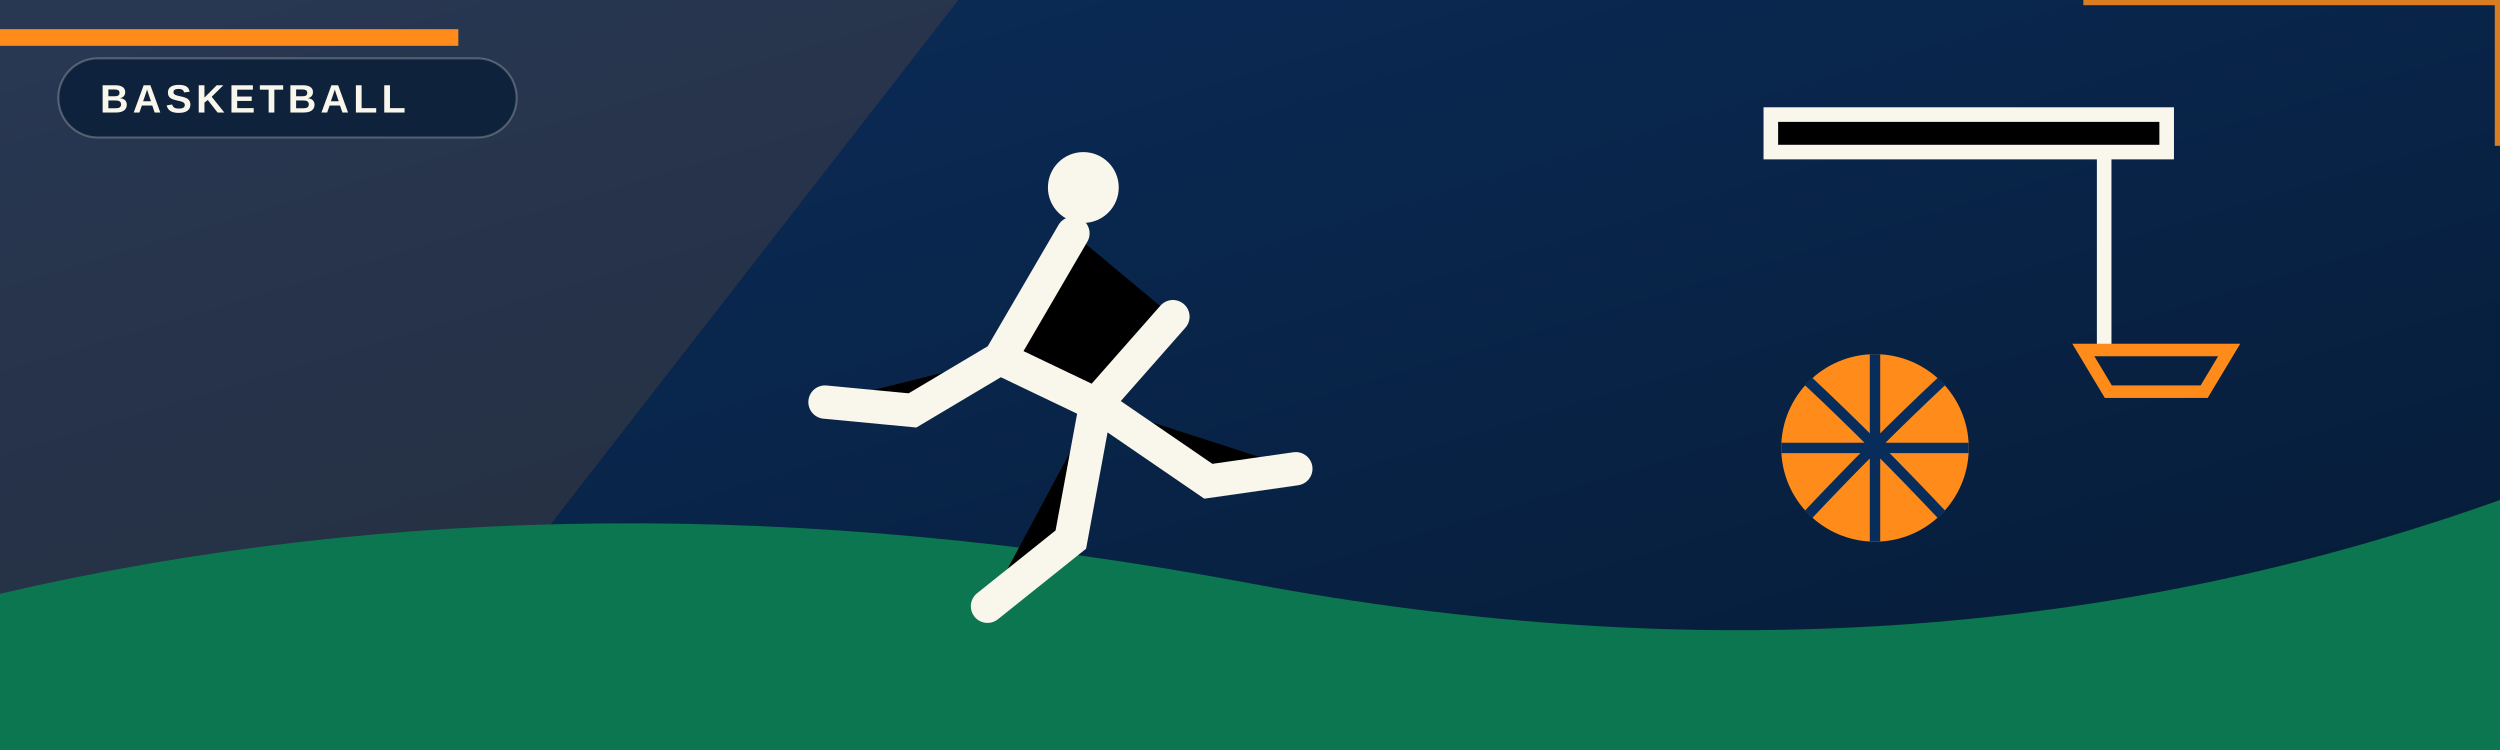
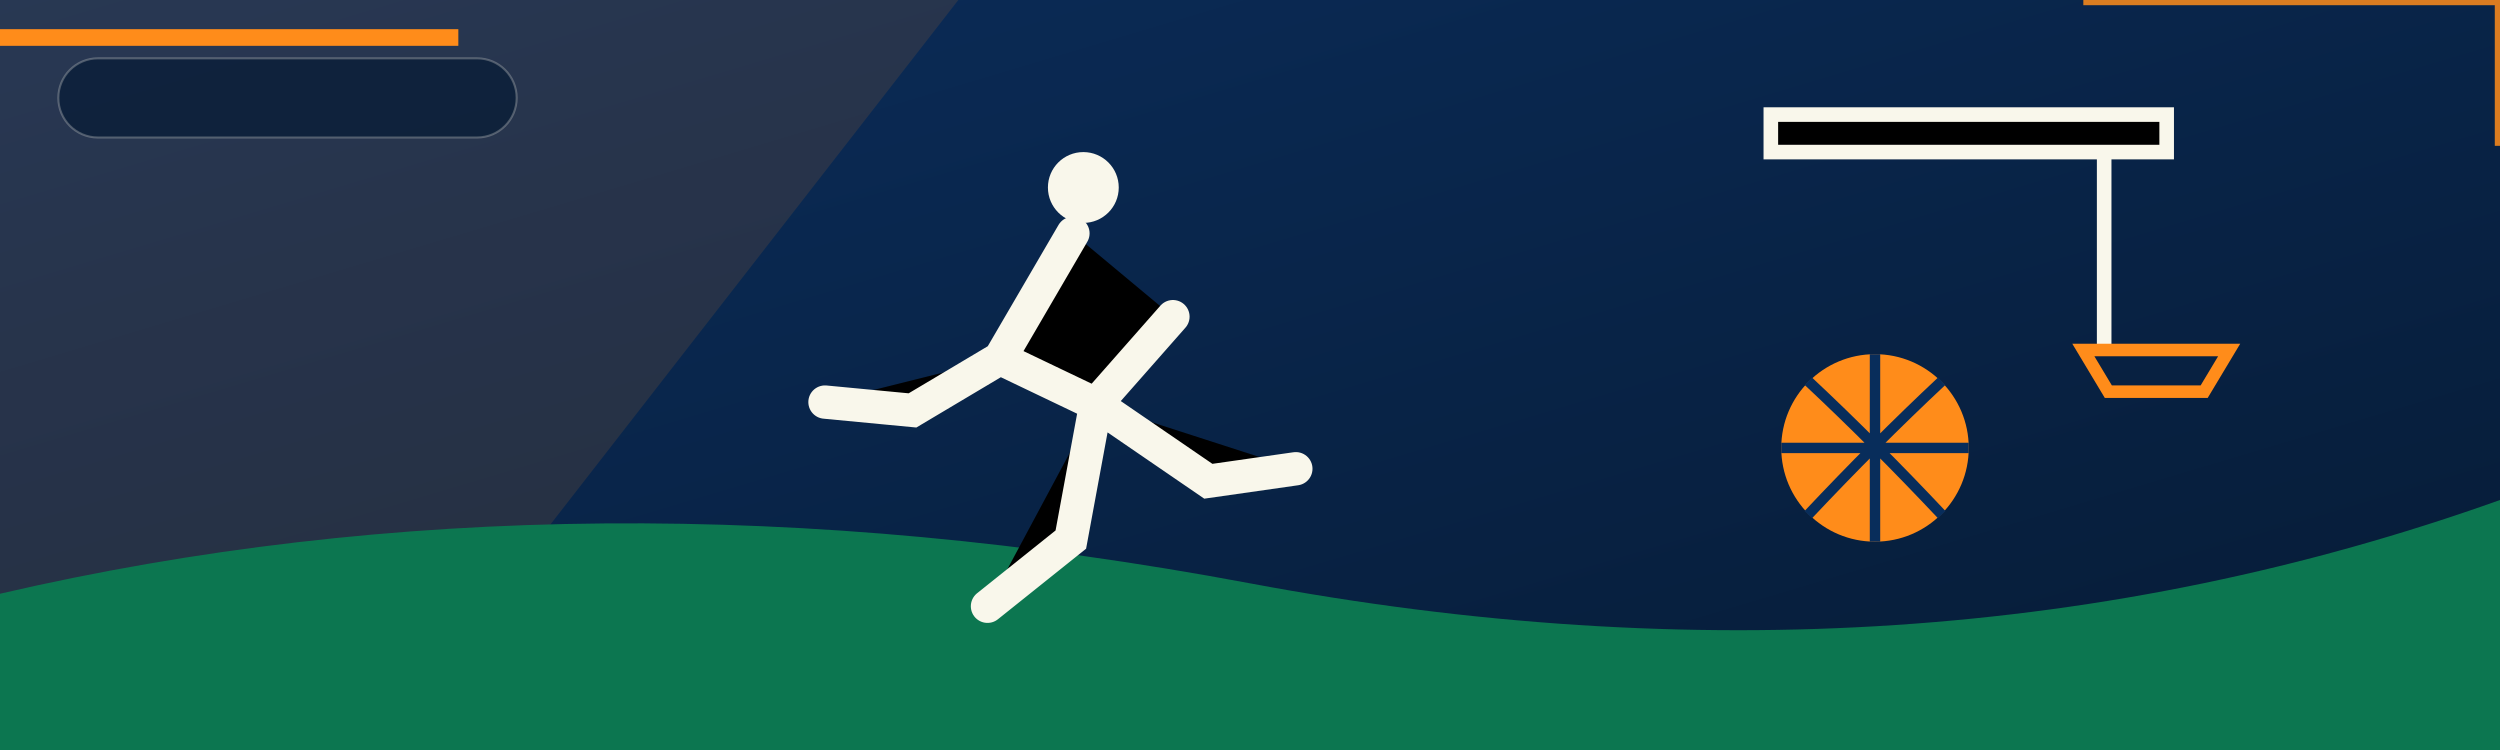
<svg xmlns="http://www.w3.org/2000/svg" viewBox="0 0 1200 360" role="img" aria-labelledby="title desc" preserveAspectRatio="xMidYMid slice">
  <defs>
    <linearGradient id="bg" x2="1" y2="1">
      <stop stop-color="#0B2D5B" />
      <stop offset="1" stop-color="#061B35" />
    </linearGradient>
    <linearGradient id="accent" x2="1" y2="0">
      <stop stop-color="#FF8C1A" />
      <stop offset="1" stop-color="#2EAF5B" />
    </linearGradient>
  </defs>
  <rect width="1200" height="360" fill="url(#bg)" />
  <path d="M0 0H460L180 360H0Z" fill="#FF8C1A" opacity=".12" />
  <path d="M0 330Q300 260 600 315T1200 280V360H0Z" fill="url(#accent)" opacity=".2" />
  <path d="M0 285Q280 220 600 280T1200 240V360H0Z" fill="#0C7650" />
  <path d="M850 55h190v18H850zM1010 73v95" stroke="#F9F7EB" stroke-width="7" />
  <path d="M1000 168h70l-12 20h-46Z" fill="none" stroke="#FF8C1A" stroke-width="6" />
  <circle cx="900" cy="215" r="45" fill="#FF8C1A" />
  <path d="M855 215h90M900 170v90M868 183q32 30 64 64M932 183q-32 30-64 64" stroke="#082D5B" stroke-width="5" fill="none" />
  <circle cx="520" cy="90" r="17" fill="#F9F7EB" />
  <path d="m515 112-35 60 46 22 37-42M480 172l-42 25-42-4M526 194l-12 65-40 32M526 194l54 37 42-6" stroke="#F9F7EB" stroke-width="16" stroke-linecap="round" />
  <path d="M0 18H220" stroke="#FF8C1A" stroke-width="8" />
  <path d="M1000 0h200v70" fill="none" stroke="#FF8C1A" stroke-width="5" opacity=".85" />
  <rect x="28" y="28" width="220" height="38" rx="19" fill="#061B35" opacity=".72" stroke="#F9F7EB" stroke-opacity=".35" />
-   <text x="48" y="54" fill="#F9F7EB" font-family="Arial, sans-serif" font-size="19" font-weight="700" letter-spacing="2">BASKETBALL</text>
</svg>
